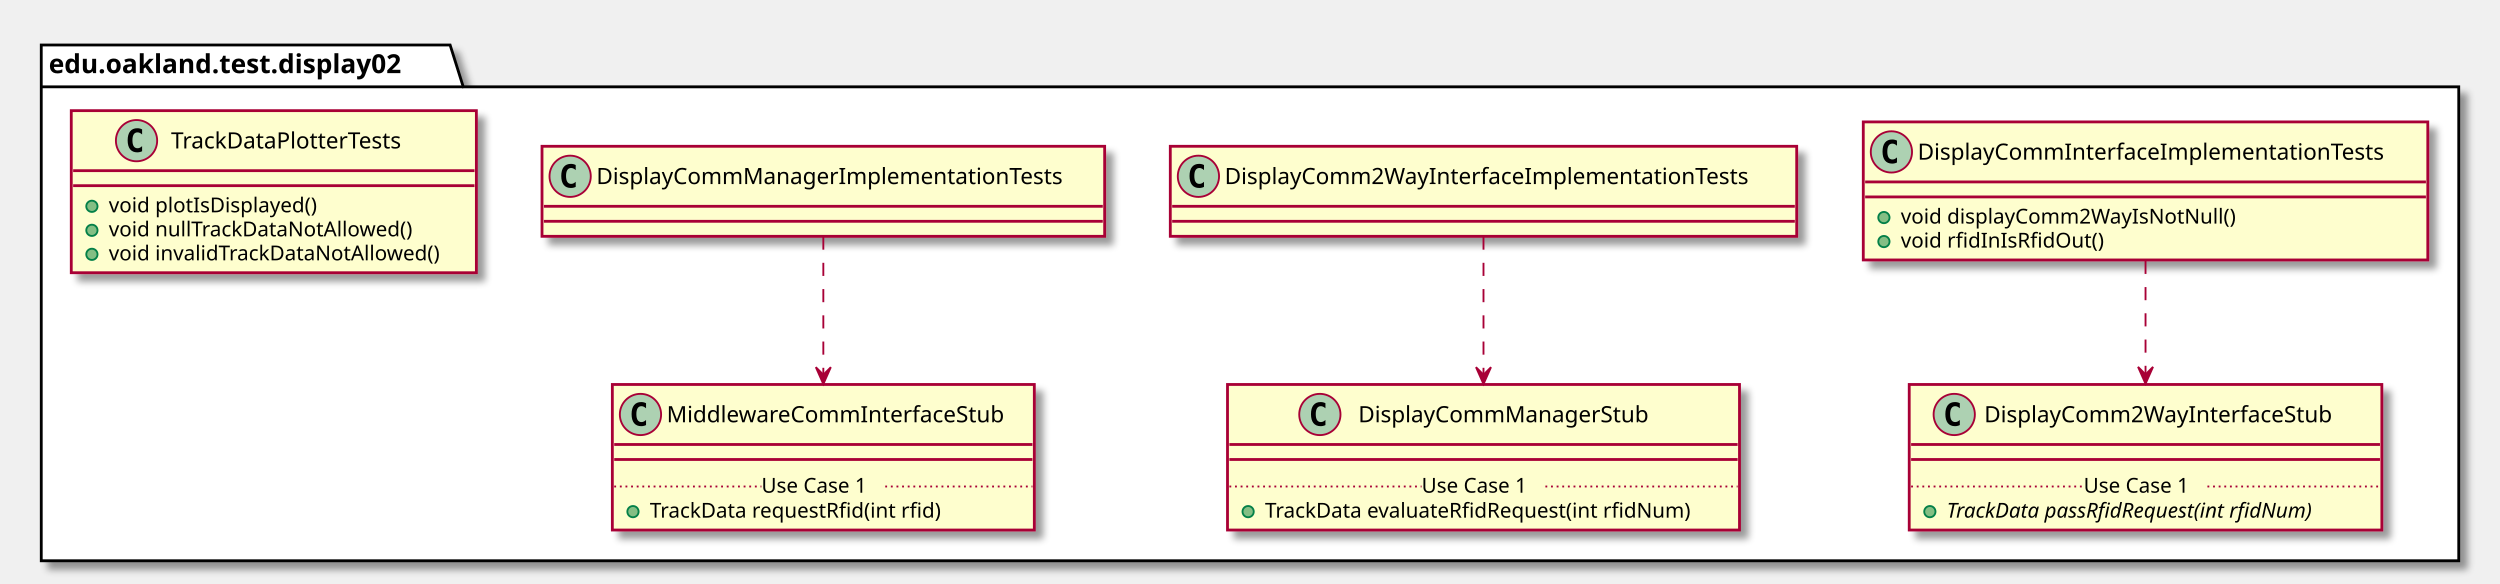
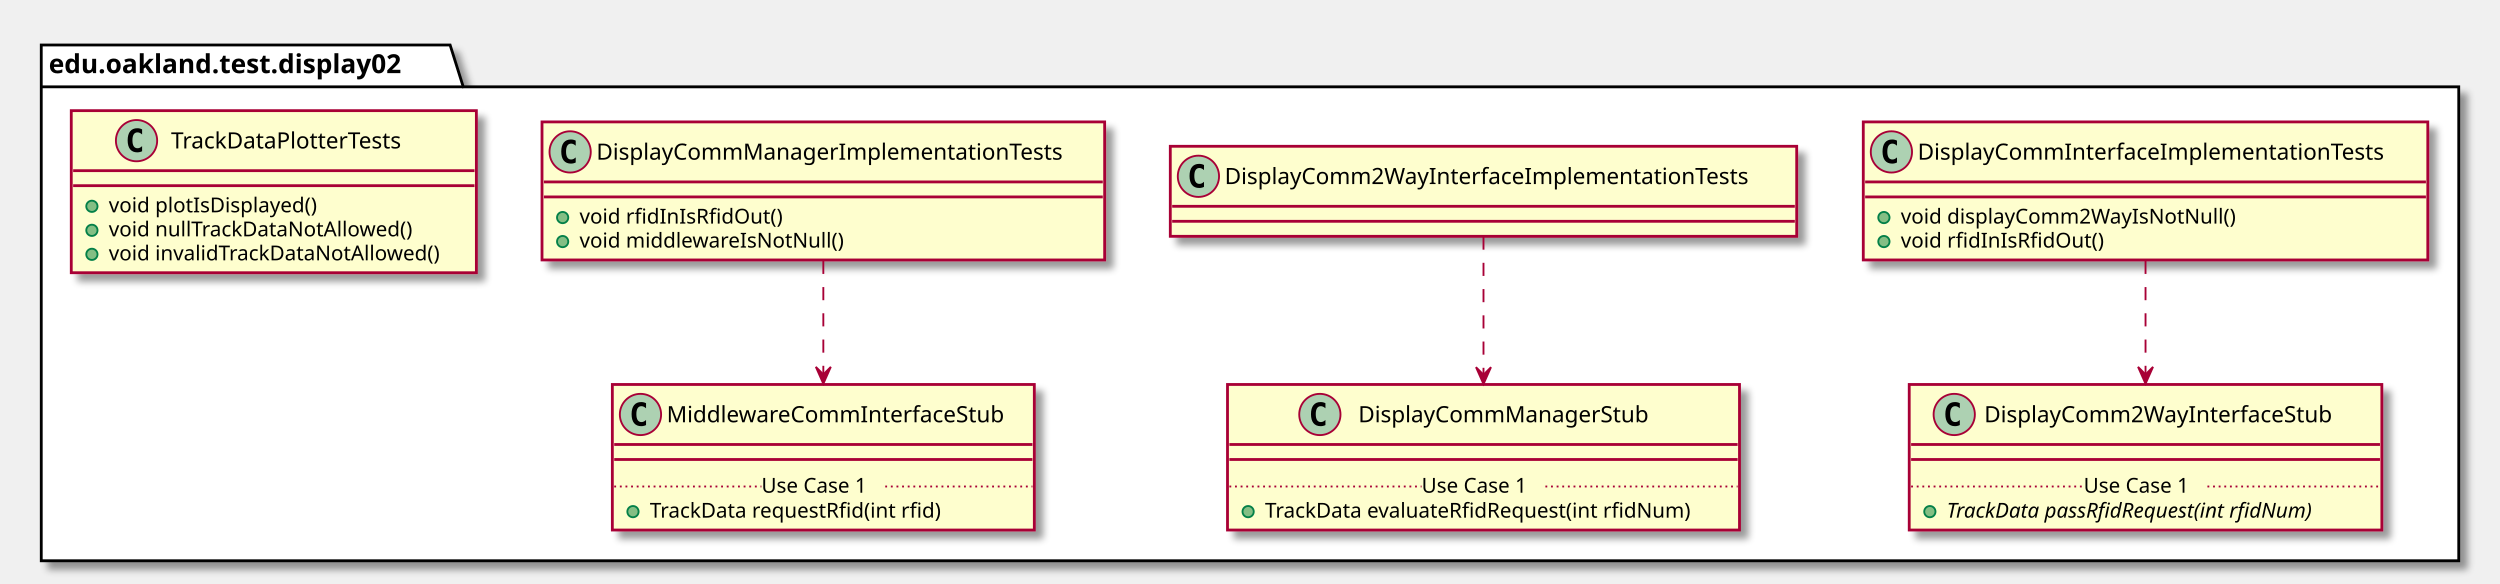
<svg xmlns="http://www.w3.org/2000/svg" contentScriptType="application/ecmascript" contentStyleType="text/css" height="311px" preserveAspectRatio="none" style="width:1333px;height:311px;" version="1.1" viewBox="0 0 1333 311" width="1333px" zoomAndPan="magnify">
  <defs>
-     <filter height="300%" id="fm4h84vaqmkw5" width="300%" x="-1" y="-1">
+     <filter height="300%" id="f1u9owr36w1a2z" width="300%" x="-1" y="-1">
      <feGaussianBlur result="blurOut" stdDeviation="2.0" />
      <feColorMatrix in="blurOut" result="blurOut2" type="matrix" values="0 0 0 0 0 0 0 0 0 0 0 0 0 0 0 0 0 0 .4 0" />
      <feOffset dx="4.0" dy="4.0" in="blurOut2" result="blurOut3" />
      <feBlend in="SourceGraphic" in2="blurOut3" mode="normal" />
    </filter>
  </defs>
  <g>
-     <polygon fill="#FFFFFF" filter="url(#fm4h84vaqmkw5)" points="22,24,240,24,247,46.297,1311,46.297,1311,299,22,299,22,24" style="stroke: #000000; stroke-width: 1.5;" />
+     <polygon fill="#FFFFFF" filter="url(#f1u9owr36w1a2z)" points="22,24,240,24,247,46.297,1311,46.297,1311,299,22,299,22,24" style="stroke: #000000; stroke-width: 1.5;" />
    <line style="stroke: #000000; stroke-width: 1.5;" x1="22" x2="247" y1="46.297" y2="46.297" />
    <text fill="#000000" font-family="sans-serif" font-size="14" font-weight="bold" lengthAdjust="spacingAndGlyphs" textLength="212" x="26" y="38.995">edu.oakland.test.display02</text>
-     <rect fill="#FEFECE" filter="url(#fm4h84vaqmkw5)" height="73.609" id="DisplayCommInterfaceImplementationTests" style="stroke: #A80036; stroke-width: 1.5;" width="301" x="993.5" y="65" />
+     <rect fill="#FEFECE" filter="url(#f1u9owr36w1a2z)" height="73.609" id="DisplayCommInterfaceImplementationTests" style="stroke: #A80036; stroke-width: 1.5;" width="301" x="993.5" y="65" />
    <ellipse cx="1008.5" cy="81" fill="#ADD1B2" rx="11" ry="11" style="stroke: #A80036; stroke-width: 1.0;" />
    <path d="M1011.469,86.641 Q1010.891,86.938 1010.25,87.078 Q1009.609,87.234 1008.906,87.234 Q1006.406,87.234 1005.078,85.594 Q1003.766,83.938 1003.766,80.812 Q1003.766,77.688 1005.078,76.031 Q1006.406,74.375 1008.906,74.375 Q1009.609,74.375 1010.25,74.531 Q1010.906,74.688 1011.469,74.984 L1011.469,77.703 Q1010.844,77.125 1010.25,76.859 Q1009.656,76.578 1009.031,76.578 Q1007.688,76.578 1007,77.656 Q1006.312,78.719 1006.312,80.812 Q1006.312,82.906 1007,83.984 Q1007.688,85.047 1009.031,85.047 Q1009.656,85.047 1010.25,84.781 Q1010.844,84.5 1011.469,83.922 L1011.469,86.641 Z " />
    <text fill="#000000" font-family="sans-serif" font-size="12" lengthAdjust="spacingAndGlyphs" textLength="269" x="1022.5" y="85.154">DisplayCommInterfaceImplementationTests</text>
    <line style="stroke: #A80036; stroke-width: 1.5;" x1="994.5" x2="1293.5" y1="97" y2="97" />
    <line style="stroke: #A80036; stroke-width: 1.5;" x1="994.5" x2="1293.5" y1="105" y2="105" />
    <ellipse cx="1004.5" cy="116" fill="#84BE84" rx="3" ry="3" style="stroke: #038048; stroke-width: 1.0;" />
    <text fill="#000000" font-family="sans-serif" font-size="11" lengthAdjust="spacingAndGlyphs" textLength="191" x="1013.5" y="119.21">void displayComm2WayIsNotNull()</text>
    <ellipse cx="1004.5" cy="128.805" fill="#84BE84" rx="3" ry="3" style="stroke: #038048; stroke-width: 1.0;" />
    <text fill="#000000" font-family="sans-serif" font-size="11" lengthAdjust="spacingAndGlyphs" textLength="115" x="1013.5" y="132.015">void rfidInIsRfidOut()</text>
-     <rect fill="#FEFECE" filter="url(#fm4h84vaqmkw5)" height="77.609" id="DisplayComm2WayInterfaceStub" style="stroke: #A80036; stroke-width: 1.5;" width="252" x="1018" y="205" />
+     <rect fill="#FEFECE" filter="url(#f1u9owr36w1a2z)" height="77.609" id="DisplayComm2WayInterfaceStub" style="stroke: #A80036; stroke-width: 1.5;" width="252" x="1018" y="205" />
    <ellipse cx="1042" cy="221" fill="#ADD1B2" rx="11" ry="11" style="stroke: #A80036; stroke-width: 1.0;" />
    <path d="M1044.969,226.641 Q1044.391,226.938 1043.75,227.078 Q1043.109,227.234 1042.406,227.234 Q1039.906,227.234 1038.578,225.594 Q1037.266,223.938 1037.266,220.812 Q1037.266,217.688 1038.578,216.031 Q1039.906,214.375 1042.406,214.375 Q1043.109,214.375 1043.75,214.531 Q1044.406,214.688 1044.969,214.984 L1044.969,217.703 Q1044.344,217.125 1043.75,216.859 Q1043.156,216.578 1042.531,216.578 Q1041.188,216.578 1040.5,217.656 Q1039.812,218.719 1039.812,220.812 Q1039.812,222.906 1040.5,223.984 Q1041.188,225.047 1042.531,225.047 Q1043.156,225.047 1043.75,224.781 Q1044.344,224.5 1044.969,223.922 L1044.969,226.641 Z " />
    <text fill="#000000" font-family="sans-serif" font-size="12" lengthAdjust="spacingAndGlyphs" textLength="200" x="1058" y="225.154">DisplayComm2WayInterfaceStub</text>
    <line style="stroke: #A80036; stroke-width: 1.5;" x1="1019" x2="1269" y1="237" y2="237" />
    <line style="stroke: #A80036; stroke-width: 1.5;" x1="1019" x2="1269" y1="245" y2="245" />
    <ellipse cx="1029" cy="272.805" fill="#84BE84" rx="3" ry="3" style="stroke: #038048; stroke-width: 1.0;" />
    <text fill="#000000" font-family="sans-serif" font-size="11" font-style="italic" lengthAdjust="spacingAndGlyphs" textLength="226" x="1038" y="276.015">TrackData passRfidRequest(int rfidNum)</text>
    <line style="stroke: #A80036; stroke-width: 1.0; stroke-dasharray: 1.0,2.0;" x1="1019" x2="1111" y1="259.402" y2="259.402" />
    <text fill="#000000" font-family="sans-serif" font-size="11" lengthAdjust="spacingAndGlyphs" textLength="66" x="1111" y="262.71">Use Case 1</text>
    <line style="stroke: #A80036; stroke-width: 1.0; stroke-dasharray: 1.0,2.0;" x1="1177" x2="1269" y1="259.402" y2="259.402" />
-     <rect fill="#FEFECE" filter="url(#fm4h84vaqmkw5)" height="48" id="DisplayComm2WayInterfaceImplementationTests" style="stroke: #A80036; stroke-width: 1.5;" width="334" x="624" y="78" />
+     <rect fill="#FEFECE" filter="url(#f1u9owr36w1a2z)" height="48" id="DisplayComm2WayInterfaceImplementationTests" style="stroke: #A80036; stroke-width: 1.5;" width="334" x="624" y="78" />
    <ellipse cx="639" cy="94" fill="#ADD1B2" rx="11" ry="11" style="stroke: #A80036; stroke-width: 1.0;" />
    <path d="M641.969,99.641 Q641.391,99.938 640.75,100.078 Q640.109,100.234 639.406,100.234 Q636.906,100.234 635.578,98.594 Q634.266,96.938 634.266,93.812 Q634.266,90.688 635.578,89.031 Q636.906,87.375 639.406,87.375 Q640.109,87.375 640.75,87.531 Q641.406,87.688 641.969,87.984 L641.969,90.703 Q641.344,90.125 640.75,89.859 Q640.156,89.578 639.531,89.578 Q638.188,89.578 637.5,90.656 Q636.812,91.719 636.812,93.812 Q636.812,95.906 637.5,96.984 Q638.188,98.047 639.531,98.047 Q640.156,98.047 640.75,97.781 Q641.344,97.5 641.969,96.922 L641.969,99.641 Z " />
    <text fill="#000000" font-family="sans-serif" font-size="12" lengthAdjust="spacingAndGlyphs" textLength="302" x="653" y="98.154">DisplayComm2WayInterfaceImplementationTests</text>
    <line style="stroke: #A80036; stroke-width: 1.5;" x1="625" x2="957" y1="110" y2="110" />
    <line style="stroke: #A80036; stroke-width: 1.5;" x1="625" x2="957" y1="118" y2="118" />
-     <rect fill="#FEFECE" filter="url(#fm4h84vaqmkw5)" height="77.609" id="DisplayCommManagerStub" style="stroke: #A80036; stroke-width: 1.5;" width="273" x="654.5" y="205" />
+     <rect fill="#FEFECE" filter="url(#f1u9owr36w1a2z)" height="77.609" id="DisplayCommManagerStub" style="stroke: #A80036; stroke-width: 1.5;" width="273" x="654.5" y="205" />
    <ellipse cx="703.75" cy="221" fill="#ADD1B2" rx="11" ry="11" style="stroke: #A80036; stroke-width: 1.0;" />
    <path d="M706.719,226.641 Q706.141,226.938 705.5,227.078 Q704.859,227.234 704.156,227.234 Q701.656,227.234 700.328,225.594 Q699.016,223.938 699.016,220.812 Q699.016,217.688 700.328,216.031 Q701.656,214.375 704.156,214.375 Q704.859,214.375 705.5,214.531 Q706.156,214.688 706.719,214.984 L706.719,217.703 Q706.094,217.125 705.5,216.859 Q704.906,216.578 704.281,216.578 Q702.938,216.578 702.25,217.656 Q701.562,218.719 701.562,220.812 Q701.562,222.906 702.25,223.984 Q702.938,225.047 704.281,225.047 Q704.906,225.047 705.5,224.781 Q706.094,224.5 706.719,223.922 L706.719,226.641 Z " />
    <text fill="#000000" font-family="sans-serif" font-size="12" lengthAdjust="spacingAndGlyphs" textLength="166" x="724.25" y="225.154">DisplayCommManagerStub</text>
    <line style="stroke: #A80036; stroke-width: 1.5;" x1="655.5" x2="926.5" y1="237" y2="237" />
    <line style="stroke: #A80036; stroke-width: 1.5;" x1="655.5" x2="926.5" y1="245" y2="245" />
    <ellipse cx="665.5" cy="272.805" fill="#84BE84" rx="3" ry="3" style="stroke: #038048; stroke-width: 1.0;" />
    <text fill="#000000" font-family="sans-serif" font-size="11" lengthAdjust="spacingAndGlyphs" textLength="247" x="674.5" y="276.015">TrackData evaluateRfidRequest(int rfidNum)</text>
    <line style="stroke: #A80036; stroke-width: 1.0; stroke-dasharray: 1.0,2.0;" x1="655.5" x2="758" y1="259.402" y2="259.402" />
    <text fill="#000000" font-family="sans-serif" font-size="11" lengthAdjust="spacingAndGlyphs" textLength="66" x="758" y="262.71">Use Case 1</text>
    <line style="stroke: #A80036; stroke-width: 1.0; stroke-dasharray: 1.0,2.0;" x1="824" x2="926.5" y1="259.402" y2="259.402" />
-     <rect fill="#FEFECE" filter="url(#fm4h84vaqmkw5)" height="48" id="DisplayCommManagerImplementationTests" style="stroke: #A80036; stroke-width: 1.5;" width="300" x="289" y="78" />
-     <ellipse cx="304" cy="94" fill="#ADD1B2" rx="11" ry="11" style="stroke: #A80036; stroke-width: 1.0;" />
-     <path d="M306.969,99.641 Q306.391,99.938 305.75,100.078 Q305.109,100.234 304.406,100.234 Q301.906,100.234 300.578,98.594 Q299.266,96.938 299.266,93.812 Q299.266,90.688 300.578,89.031 Q301.906,87.375 304.406,87.375 Q305.109,87.375 305.75,87.531 Q306.406,87.688 306.969,87.984 L306.969,90.703 Q306.344,90.125 305.75,89.859 Q305.156,89.578 304.531,89.578 Q303.188,89.578 302.5,90.656 Q301.812,91.719 301.812,93.812 Q301.812,95.906 302.5,96.984 Q303.188,98.047 304.531,98.047 Q305.156,98.047 305.75,97.781 Q306.344,97.5 306.969,96.922 L306.969,99.641 Z " />
-     <text fill="#000000" font-family="sans-serif" font-size="12" lengthAdjust="spacingAndGlyphs" textLength="268" x="318" y="98.154">DisplayCommManagerImplementationTests</text>
-     <line style="stroke: #A80036; stroke-width: 1.5;" x1="290" x2="588" y1="110" y2="110" />
-     <line style="stroke: #A80036; stroke-width: 1.5;" x1="290" x2="588" y1="118" y2="118" />
-     <rect fill="#FEFECE" filter="url(#fm4h84vaqmkw5)" height="77.609" id="MiddlewareCommInterfaceStub" style="stroke: #A80036; stroke-width: 1.5;" width="225" x="326.5" y="205" />
+     <rect fill="#FEFECE" filter="url(#f1u9owr36w1a2z)" height="73.609" id="DisplayCommManagerImplementationTests" style="stroke: #A80036; stroke-width: 1.5;" width="300" x="289" y="65" />
+     <ellipse cx="304" cy="81" fill="#ADD1B2" rx="11" ry="11" style="stroke: #A80036; stroke-width: 1.0;" />
+     <path d="M306.969,86.641 Q306.391,86.938 305.75,87.078 Q305.109,87.234 304.406,87.234 Q301.906,87.234 300.578,85.594 Q299.266,83.938 299.266,80.812 Q299.266,77.688 300.578,76.031 Q301.906,74.375 304.406,74.375 Q305.109,74.375 305.75,74.531 Q306.406,74.688 306.969,74.984 L306.969,77.703 Q306.344,77.125 305.75,76.859 Q305.156,76.578 304.531,76.578 Q303.188,76.578 302.5,77.656 Q301.812,78.719 301.812,80.812 Q301.812,82.906 302.5,83.984 Q303.188,85.047 304.531,85.047 Q305.156,85.047 305.75,84.781 Q306.344,84.5 306.969,83.922 L306.969,86.641 Z " />
+     <text fill="#000000" font-family="sans-serif" font-size="12" lengthAdjust="spacingAndGlyphs" textLength="268" x="318" y="85.154">DisplayCommManagerImplementationTests</text>
+     <line style="stroke: #A80036; stroke-width: 1.5;" x1="290" x2="588" y1="97" y2="97" />
+     <line style="stroke: #A80036; stroke-width: 1.5;" x1="290" x2="588" y1="105" y2="105" />
+     <ellipse cx="300" cy="116" fill="#84BE84" rx="3" ry="3" style="stroke: #038048; stroke-width: 1.0;" />
+     <text fill="#000000" font-family="sans-serif" font-size="11" lengthAdjust="spacingAndGlyphs" textLength="115" x="309" y="119.21">void rfidInIsRfidOut()</text>
+     <ellipse cx="300" cy="128.805" fill="#84BE84" rx="3" ry="3" style="stroke: #038048; stroke-width: 1.0;" />
+     <text fill="#000000" font-family="sans-serif" font-size="11" lengthAdjust="spacingAndGlyphs" textLength="151" x="309" y="132.015">void middlewareIsNotNull()</text>
+     <rect fill="#FEFECE" filter="url(#f1u9owr36w1a2z)" height="77.609" id="MiddlewareCommInterfaceStub" style="stroke: #A80036; stroke-width: 1.5;" width="225" x="326.5" y="205" />
    <ellipse cx="341.5" cy="221" fill="#ADD1B2" rx="11" ry="11" style="stroke: #A80036; stroke-width: 1.0;" />
    <path d="M344.469,226.641 Q343.891,226.938 343.25,227.078 Q342.609,227.234 341.906,227.234 Q339.406,227.234 338.078,225.594 Q336.766,223.938 336.766,220.812 Q336.766,217.688 338.078,216.031 Q339.406,214.375 341.906,214.375 Q342.609,214.375 343.25,214.531 Q343.906,214.688 344.469,214.984 L344.469,217.703 Q343.844,217.125 343.25,216.859 Q342.656,216.578 342.031,216.578 Q340.688,216.578 340,217.656 Q339.312,218.719 339.312,220.812 Q339.312,222.906 340,223.984 Q340.688,225.047 342.031,225.047 Q342.656,225.047 343.25,224.781 Q343.844,224.5 344.469,223.922 L344.469,226.641 Z " />
    <text fill="#000000" font-family="sans-serif" font-size="12" lengthAdjust="spacingAndGlyphs" textLength="193" x="355.5" y="225.154">MiddlewareCommInterfaceStub</text>
    <line style="stroke: #A80036; stroke-width: 1.5;" x1="327.5" x2="550.5" y1="237" y2="237" />
    <line style="stroke: #A80036; stroke-width: 1.5;" x1="327.5" x2="550.5" y1="245" y2="245" />
    <ellipse cx="337.5" cy="272.805" fill="#84BE84" rx="3" ry="3" style="stroke: #038048; stroke-width: 1.0;" />
    <text fill="#000000" font-family="sans-serif" font-size="11" lengthAdjust="spacingAndGlyphs" textLength="171" x="346.5" y="276.015">TrackData requestRfid(int rfid)</text>
    <line style="stroke: #A80036; stroke-width: 1.0; stroke-dasharray: 1.0,2.0;" x1="327.5" x2="406" y1="259.402" y2="259.402" />
    <text fill="#000000" font-family="sans-serif" font-size="11" lengthAdjust="spacingAndGlyphs" textLength="66" x="406" y="262.71">Use Case 1</text>
    <line style="stroke: #A80036; stroke-width: 1.0; stroke-dasharray: 1.0,2.0;" x1="472" x2="550.5" y1="259.402" y2="259.402" />
-     <rect fill="#FEFECE" filter="url(#fm4h84vaqmkw5)" height="86.414" id="TrackDataPlotterTests" style="stroke: #A80036; stroke-width: 1.5;" width="216" x="38" y="59" />
+     <rect fill="#FEFECE" filter="url(#f1u9owr36w1a2z)" height="86.414" id="TrackDataPlotterTests" style="stroke: #A80036; stroke-width: 1.5;" width="216" x="38" y="59" />
    <ellipse cx="72.8" cy="75" fill="#ADD1B2" rx="11" ry="11" style="stroke: #A80036; stroke-width: 1.0;" />
    <path d="M75.769,80.641 Q75.191,80.938 74.55,81.078 Q73.909,81.234 73.206,81.234 Q70.706,81.234 69.378,79.594 Q68.066,77.938 68.066,74.812 Q68.066,71.688 69.378,70.031 Q70.706,68.375 73.206,68.375 Q73.909,68.375 74.55,68.531 Q75.206,68.688 75.769,68.984 L75.769,71.703 Q75.144,71.125 74.55,70.859 Q73.956,70.578 73.331,70.578 Q71.987,70.578 71.3,71.656 Q70.612,72.719 70.612,74.812 Q70.612,76.906 71.3,77.984 Q71.987,79.047 73.331,79.047 Q73.956,79.047 74.55,78.781 Q75.144,78.5 75.769,77.922 L75.769,80.641 Z " />
    <text fill="#000000" font-family="sans-serif" font-size="12" lengthAdjust="spacingAndGlyphs" textLength="140" x="91.2" y="79.154">TrackDataPlotterTests</text>
    <line style="stroke: #A80036; stroke-width: 1.5;" x1="39" x2="253" y1="91" y2="91" />
    <line style="stroke: #A80036; stroke-width: 1.5;" x1="39" x2="253" y1="99" y2="99" />
    <ellipse cx="49" cy="110" fill="#84BE84" rx="3" ry="3" style="stroke: #038048; stroke-width: 1.0;" />
    <text fill="#000000" font-family="sans-serif" font-size="11" lengthAdjust="spacingAndGlyphs" textLength="121" x="58" y="113.21">void plotIsDisplayed()</text>
    <ellipse cx="49" cy="122.805" fill="#84BE84" rx="3" ry="3" style="stroke: #038048; stroke-width: 1.0;" />
    <text fill="#000000" font-family="sans-serif" font-size="11" lengthAdjust="spacingAndGlyphs" textLength="174" x="58" y="126.015">void nullTrackDataNotAllowed()</text>
    <ellipse cx="49" cy="135.609" fill="#84BE84" rx="3" ry="3" style="stroke: #038048; stroke-width: 1.0;" />
    <text fill="#000000" font-family="sans-serif" font-size="11" lengthAdjust="spacingAndGlyphs" textLength="190" x="58" y="138.82">void invalidTrackDataNotAllowed()</text>
    <path d="M1144,139.05 C1144,157.42 1144,179.9 1144,199.25 " fill="none" id="DisplayCommInterfaceImplementationTests-&gt;DisplayComm2WayInterfaceStub" style="stroke: #A80036; stroke-width: 1.0; stroke-dasharray: 7.0,7.0;" />
    <polygon fill="#A80036" points="1144,204.62,1148,195.62,1144,199.62,1140,195.62,1144,204.62" style="stroke: #A80036; stroke-width: 1.0;" />
    <path d="M791,126.12 C791,146.06 791,175.39 791,199.68 " fill="none" id="DisplayComm2WayInterfaceImplementationTests-&gt;DisplayCommManagerStub" style="stroke: #A80036; stroke-width: 1.0; stroke-dasharray: 7.0,7.0;" />
    <polygon fill="#A80036" points="791,204.78,795,195.78,791,199.78,787,195.78,791,204.78" style="stroke: #A80036; stroke-width: 1.0;" />
-     <path d="M439,126.12 C439,146.06 439,175.39 439,199.68 " fill="none" id="DisplayCommManagerImplementationTests-&gt;MiddlewareCommInterfaceStub" style="stroke: #A80036; stroke-width: 1.0; stroke-dasharray: 7.0,7.0;" />
-     <polygon fill="#A80036" points="439,204.78,443,195.78,439,199.78,435,195.78,439,204.78" style="stroke: #A80036; stroke-width: 1.0;" />
+     <path d="M439,139.05 C439,157.42 439,179.9 439,199.25 " fill="none" id="DisplayCommManagerImplementationTests-&gt;MiddlewareCommInterfaceStub" style="stroke: #A80036; stroke-width: 1.0; stroke-dasharray: 7.0,7.0;" />
+     <polygon fill="#A80036" points="439,204.62,443,195.62,439,199.62,435,195.62,439,204.62" style="stroke: #A80036; stroke-width: 1.0;" />
  </g>
</svg>
